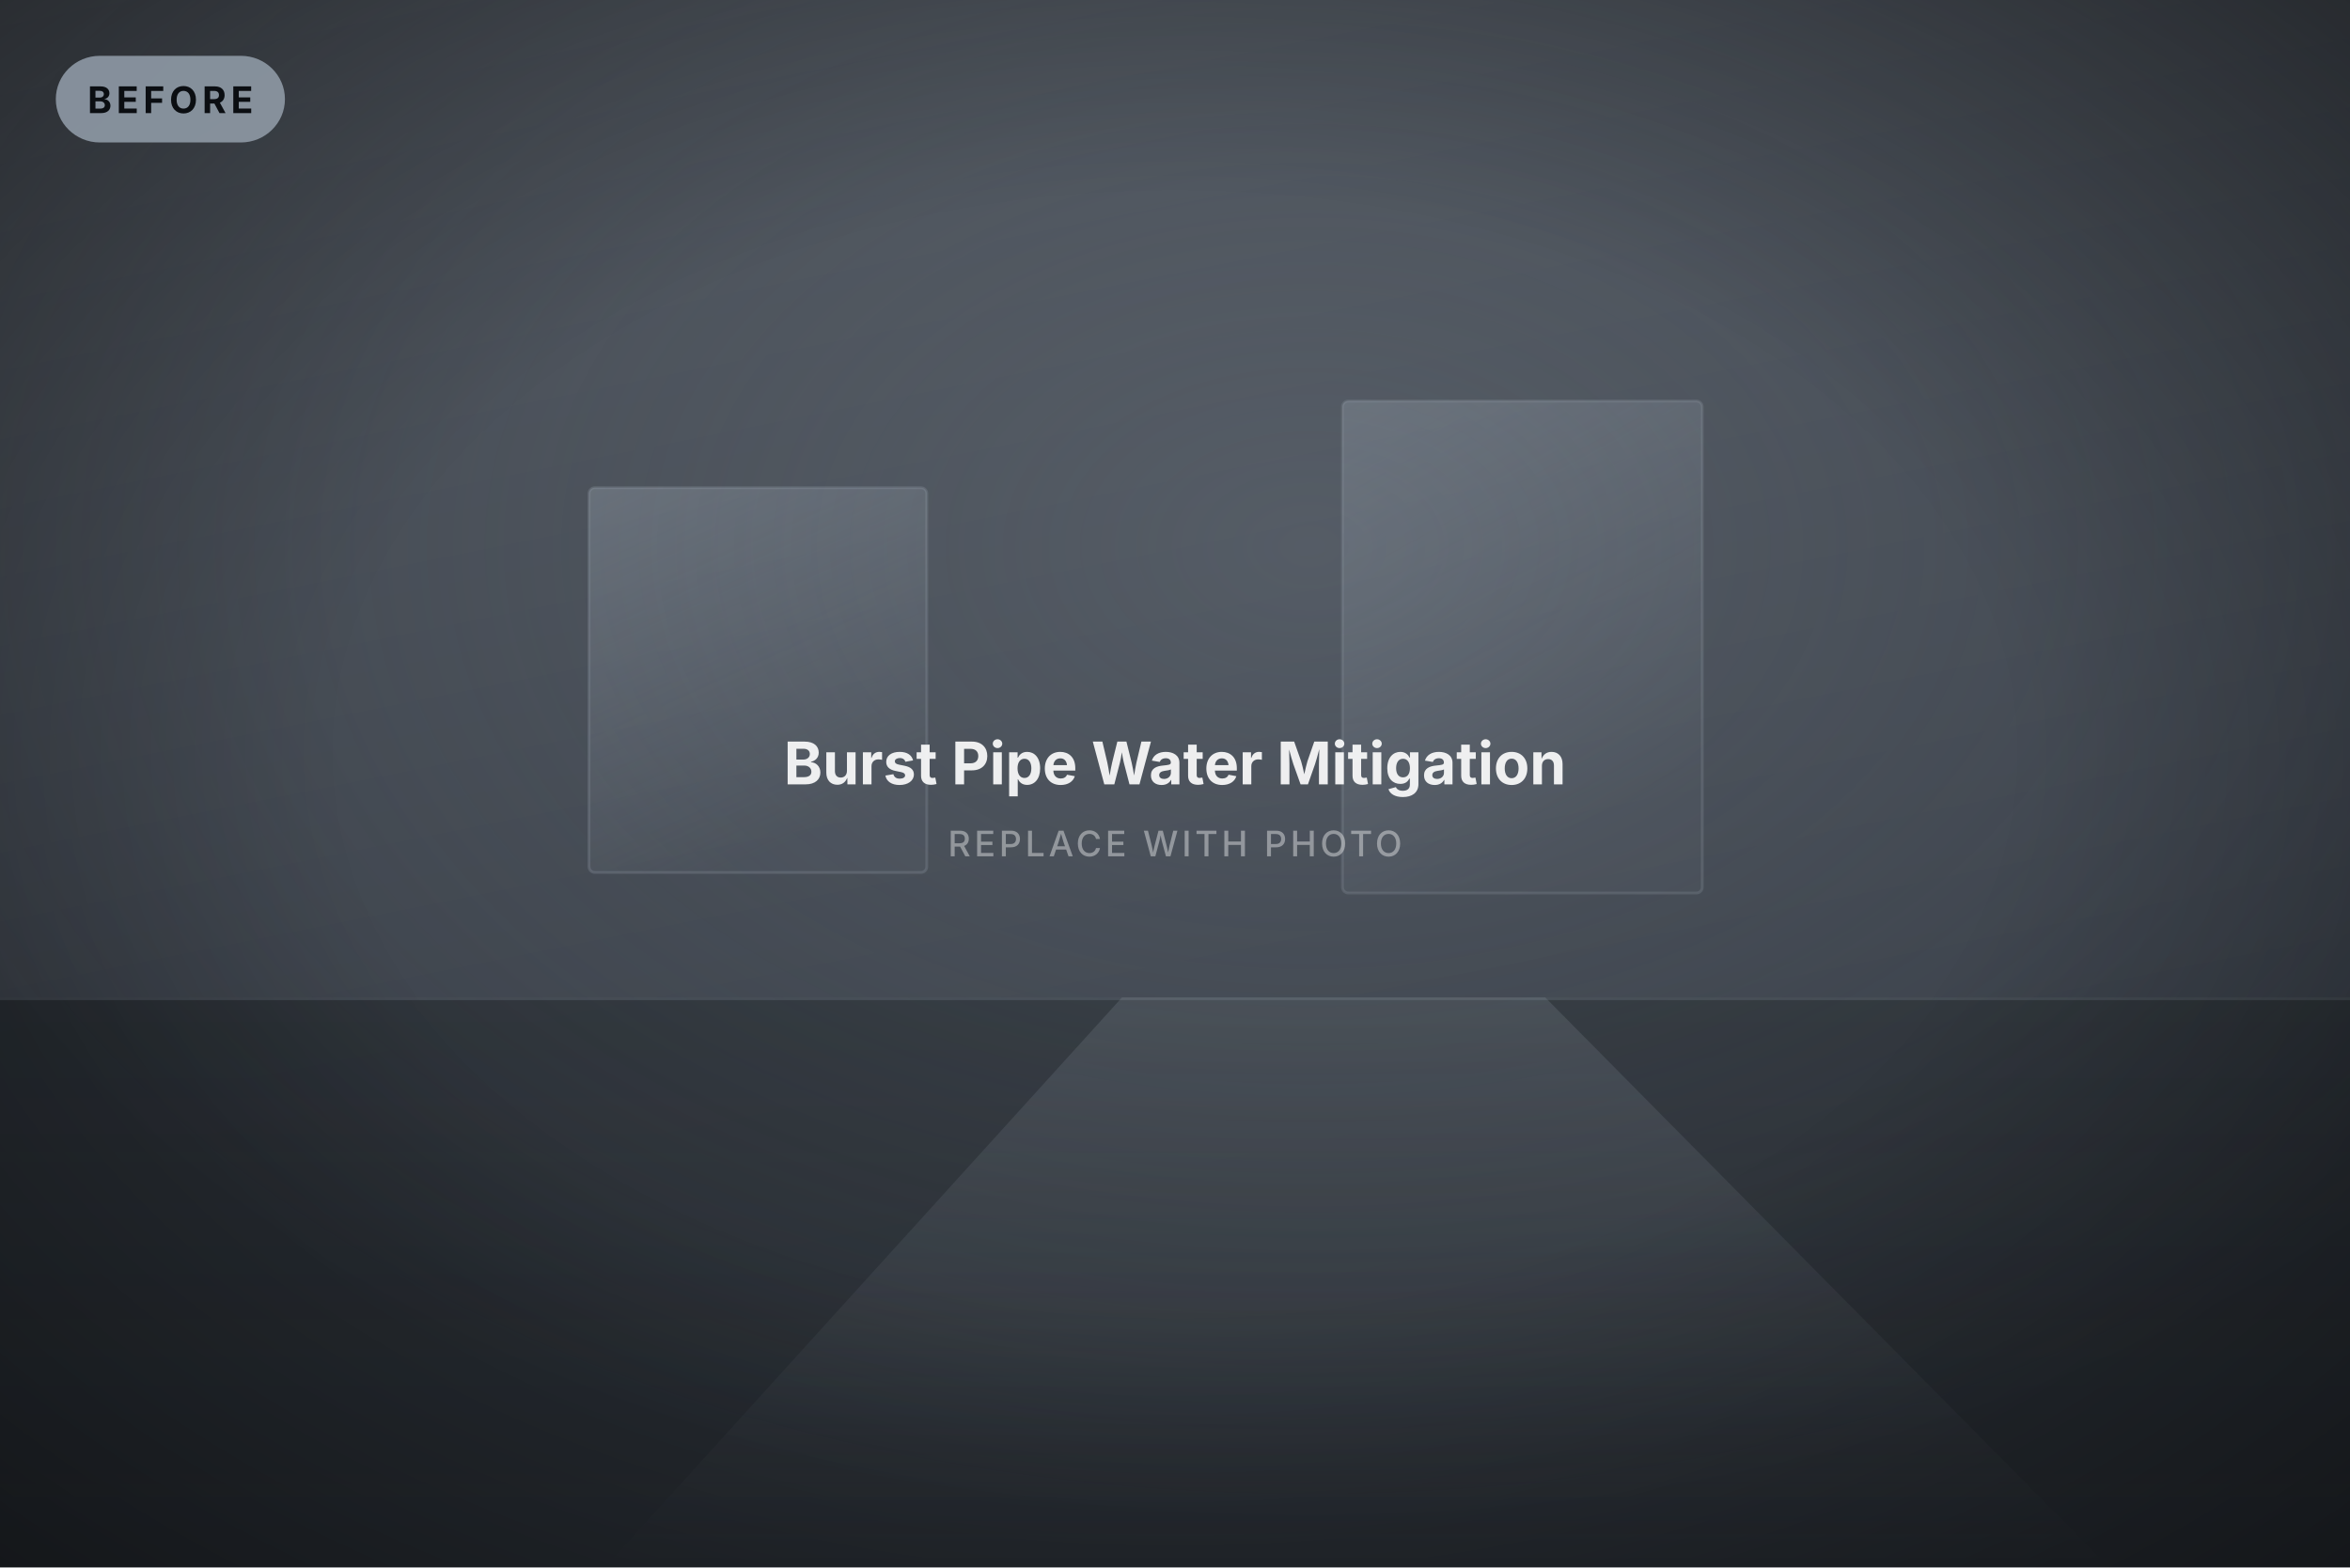
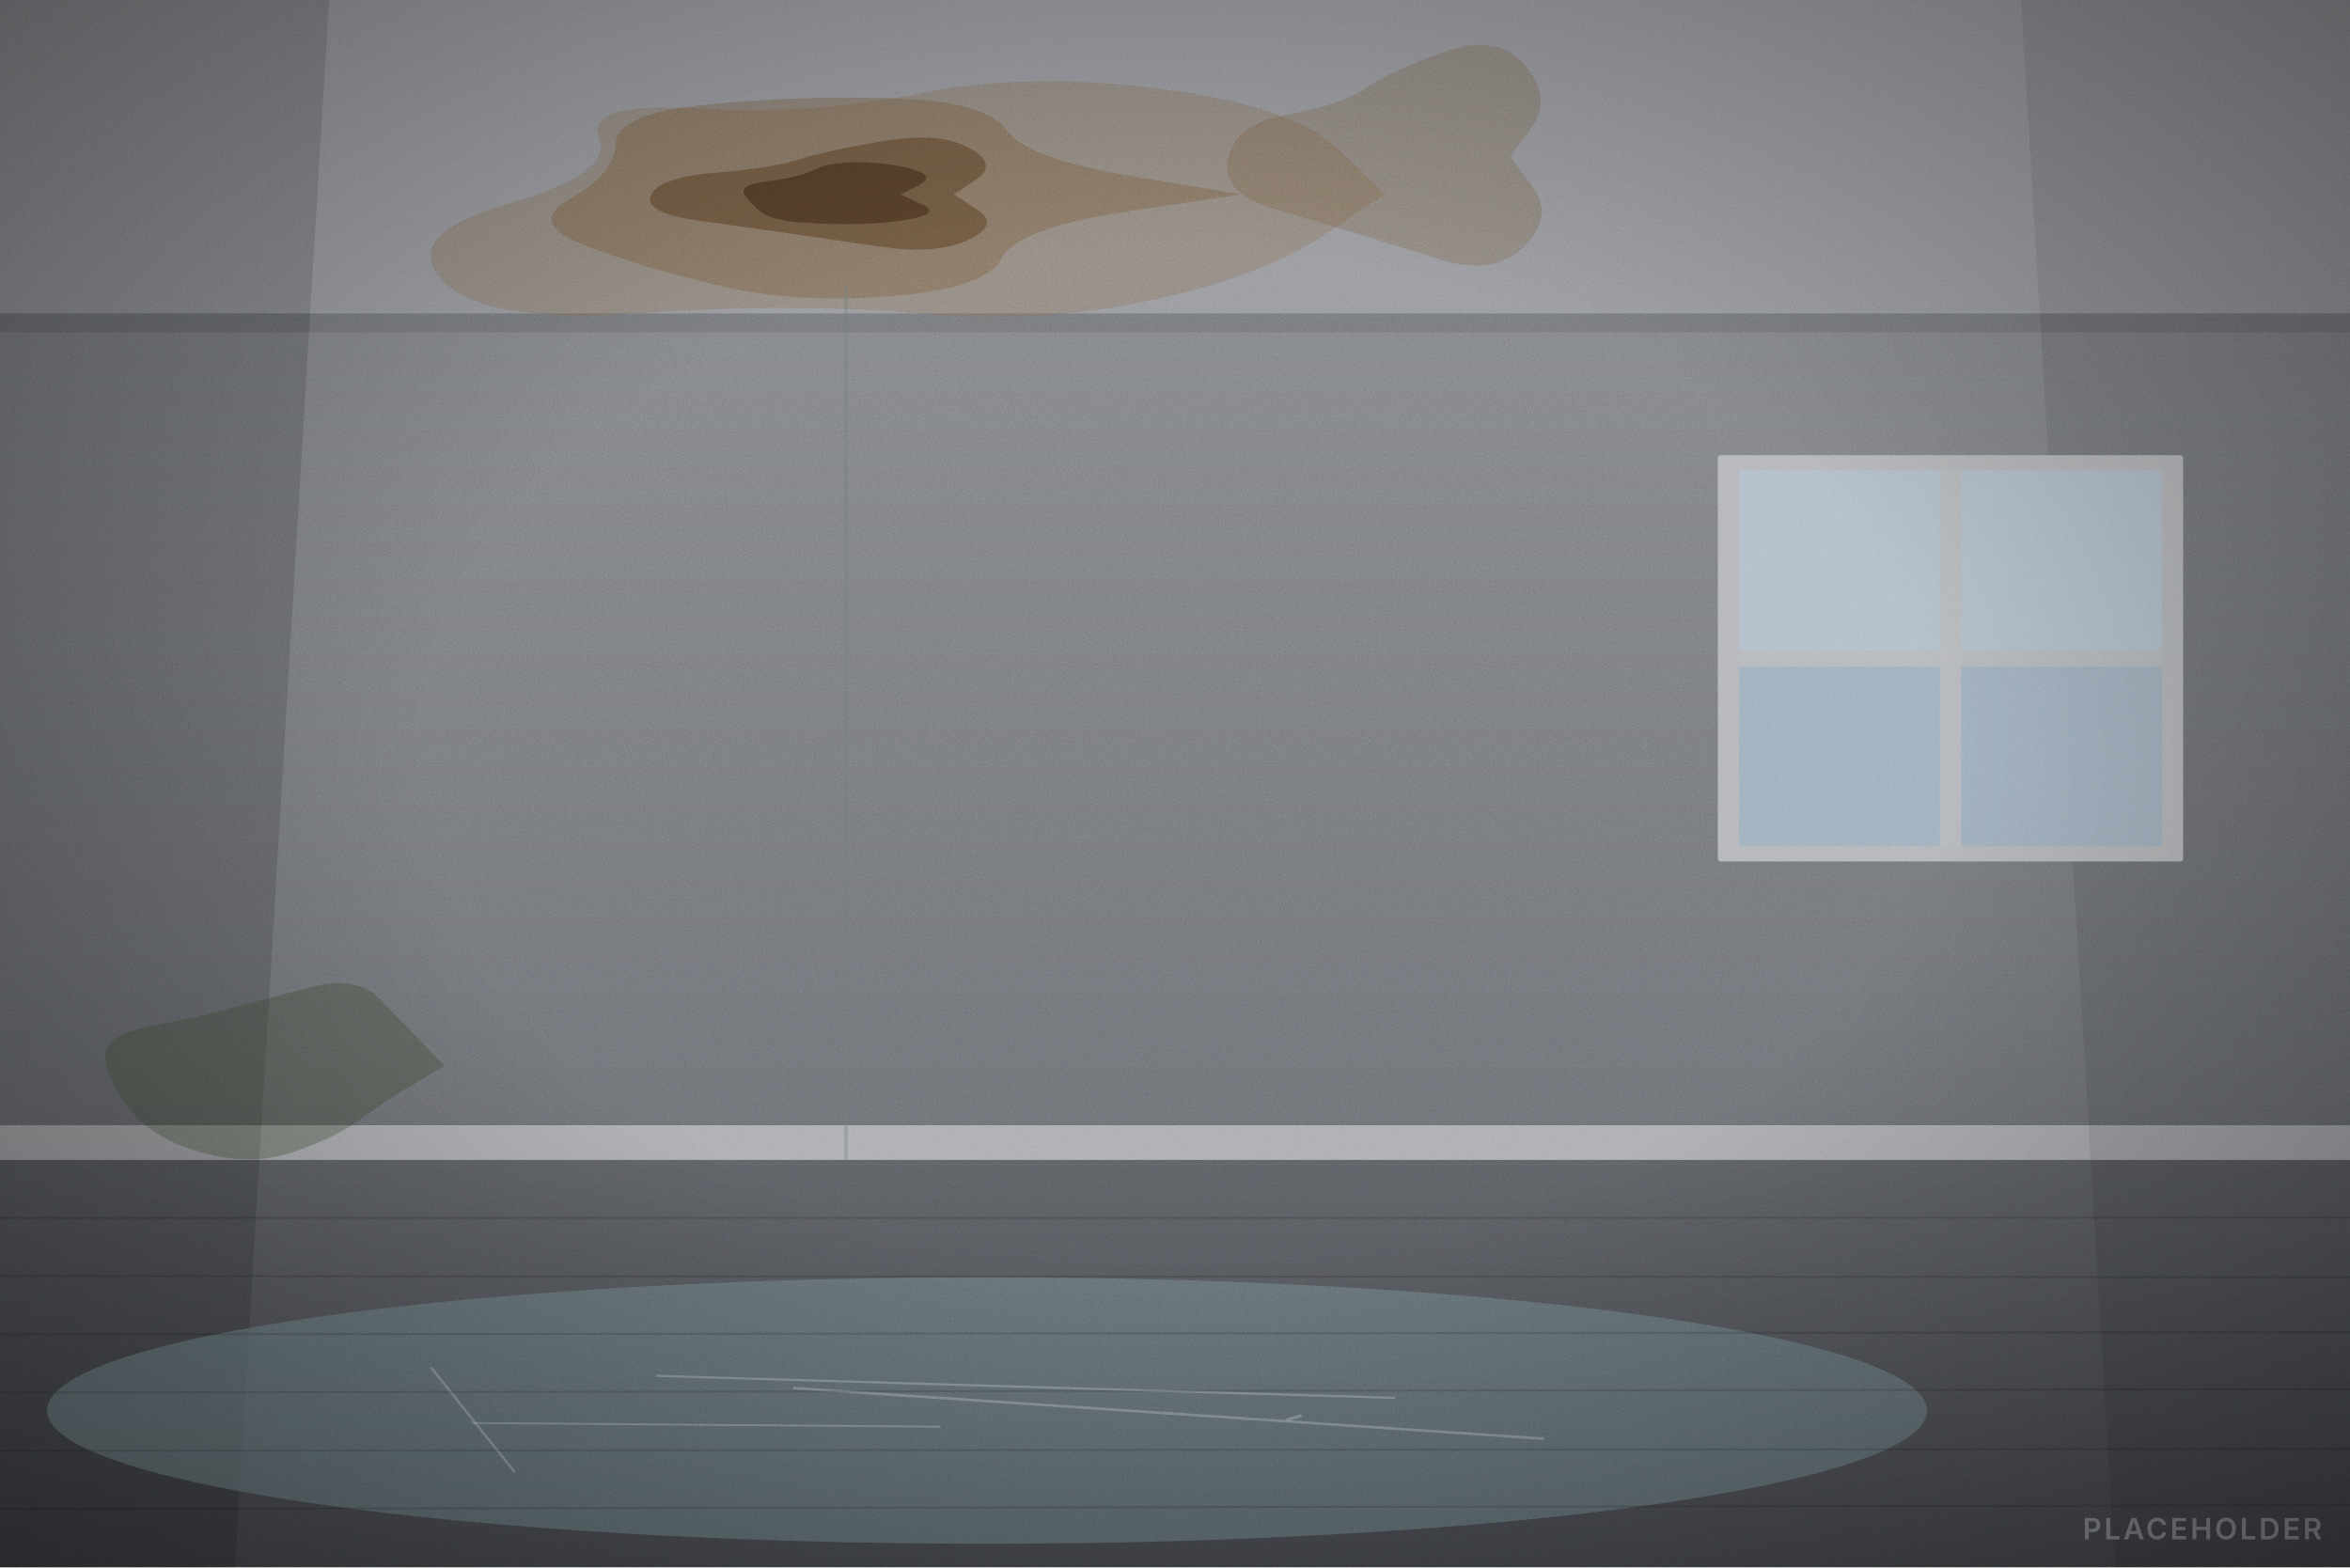
- <svg xmlns="http://www.w3.org/2000/svg" viewBox="0 0 1600 1067" width="1600" height="1067" role="img" aria-label="Burst Pipe Water Mitigation — placeholder image">
+ <svg xmlns="http://www.w3.org/2000/svg" viewBox="0 0 1600 1067" width="1600" height="1067" role="img" aria-label="Before: Burst pipe water mitigation — illustrated placeholder">
  <defs>
-     <linearGradient id="wall-burst-pipe-before" x1="0" y1="0" x2="0.3" y2="1">
-       <stop offset="0" stop-color="#4A5058" />
-       <stop offset="1" stop-color="#313740" />
+     <linearGradient id="wallw7767" x1="0" y1="0" x2="0" y2="1">
+       <stop offset="0" stop-color="#8E9095" stop-opacity="1" />
+       <stop offset="1" stop-color="#6E7176" stop-opacity="1" />
    </linearGradient>
-     <linearGradient id="floor-burst-pipe-before" x1="0" y1="0" x2="0" y2="1">
-       <stop offset="0" stop-color="#262B31" stop-opacity="0.92" />
-       <stop offset="1" stop-color="#262B31" />
+     <linearGradient id="flrw7767" x1="0" y1="0" x2="0" y2="1">
+       <stop offset="0" stop-color="#5E6166" stop-opacity="1" />
+       <stop offset="1" stop-color="#45484D" stop-opacity="1" />
    </linearGradient>
-     <linearGradient id="pane-burst-pipe-before" x1="0" y1="0" x2="0.4" y2="1">
-       <stop offset="0" stop-color="#A5B0BD" stop-opacity="0.85" />
-       <stop offset="1" stop-color="#A5B0BD" stop-opacity="0.12" />
-     </linearGradient>
-     <linearGradient id="shaft-burst-pipe-before" x1="0" y1="0" x2="0" y2="1">
-       <stop offset="0" stop-color="#A5B0BD" stop-opacity="0.34" />
-       <stop offset="1" stop-color="#A5B0BD" stop-opacity="0" />
-     </linearGradient>
-     <radialGradient id="lamp-burst-pipe-before" cx="0.557" cy="0.350" r="0.62">
-       <stop offset="0" stop-color="#8A94A0" stop-opacity="0.30" />
-       <stop offset="1" stop-color="#8A94A0" stop-opacity="0" />
-     </radialGradient>
-     <radialGradient id="vig-burst-pipe-before" cx="0.5" cy="0.48" r="0.78">
-       <stop offset="0.45" stop-color="#000000" stop-opacity="0" />
-       <stop offset="1" stop-color="#000000" stop-opacity="0.55" />
+     <filter id="grw7767" x="0" y="0" width="100%" height="100%">
+       <feTurbulence type="fractalNoise" baseFrequency="0.9" numOctaves="3" seed="7" result="n" />
+       <feColorMatrix in="n" type="saturate" values="0" />
+       <feComponentTransfer>
+         <feFuncA type="linear" slope="0.5" />
+       </feComponentTransfer>
+     </filter>
+     <radialGradient id="vgw7767" cx="0.5" cy="0.48" r="0.76">
+       <stop offset="0.42" stop-color="#000" stop-opacity="0" />
+       <stop offset="1" stop-color="#000" stop-opacity="0.42" />
    </radialGradient>
  </defs>
-   <rect width="1600" height="1067" fill="url(#wall-burst-pipe-before)" />
-   <rect x="401" y="332" width="230" height="262" rx="4" fill="url(#pane-burst-pipe-before)" fill-opacity="0.39" />
-   <rect x="401" y="332" width="230" height="262" rx="4" fill="none" stroke="#A5B0BD" stroke-opacity="0.22" stroke-width="1.9" />
-   <rect x="914" y="273" width="245" height="335" rx="4" fill="url(#pane-burst-pipe-before)" fill-opacity="0.37" />
-   <rect x="914" y="273" width="245" height="335" rx="4" fill="none" stroke="#A5B0BD" stroke-opacity="0.20" stroke-width="1.9" />
-   <rect y="679" width="1600" height="388" fill="url(#floor-burst-pipe-before)" />
-   <rect y="679" width="1600" height="1.9" fill="#A5B0BD" fill-opacity="0.18" />
-   <path d="M764 679 L1052 679 L1436 1067 L412 1067 Z" fill="url(#shaft-burst-pipe-before)" fill-opacity="0.5" />
-   <rect width="1600" height="1067" fill="url(#lamp-burst-pipe-before)" />
-   <rect width="1600" height="1067" fill="url(#vig-burst-pipe-before)" />
-   <text x="800" y="534" text-anchor="middle" font-family="Inter, Helvetica, Arial, sans-serif" font-size="40" font-weight="650" fill="#FFFFFF" fill-opacity="0.90">Burst Pipe Water Mitigation</text>
-   <text x="800" y="583" text-anchor="middle" font-family="Inter, Helvetica, Arial, sans-serif" font-size="24" font-weight="500" letter-spacing="2.4" fill="#FFFFFF" fill-opacity="0.40">REPLACE WITH PHOTO</text>
-   <g>
-     <rect x="38" y="38" width="156" height="59" rx="30" fill="#8A94A0" fill-opacity="0.95" />
-     <text x="116" y="77" text-anchor="middle" font-family="Inter, Helvetica, Arial, sans-serif" font-size="25" font-weight="700" letter-spacing="3.1" fill="#0B0E12">BEFORE</text>
-   </g>
+   <rect x="0.0" y="0.0" width="1600.0" height="789.6" fill="url(#wallw7767)" />
+   <rect x="0.0" y="0.0" width="1600.0" height="213.4" fill="#999ba0" />
+   <polygon points="0.0,213.4 1600.0,213.4 1600.0,226.2 0.0,226.2" fill="#000" fill-opacity="0.100" />
+   <rect x="0.0" y="789.6" width="1600.0" height="277.4" fill="url(#flrw7767)" />
+   <rect x="0.0" y="766.1" width="1600.0" height="23.5" fill="#B7B9BC" fill-opacity="0.850" />
+   <polygon points="0.0,0.0 224.0,0.0 160.0,1067.0 0.0,1067.0" fill="#000" fill-opacity="0.130" />
+   <polygon points="1600.0,0.0 1376.0,0.0 1440.0,1067.0 1600.0,1067.0" fill="#000" fill-opacity="0.080" />
+   <rect x="1169.6" y="309.9" width="316.8" height="276.6" fill="#B7B9BC" fill-opacity="0.950" rx="2.0" />
+   <rect x="1184.0" y="320.1" width="288.0" height="256.1" fill="#9FB0BE" fill-opacity="0.920" />
+   <rect x="1184.0" y="320.1" width="288.0" height="128.0" fill="#FFFFFF" fill-opacity="0.180" />
+   <line x1="1328.0" y1="320.1" x2="1328.0" y2="576.2" stroke="#B7B9BC" stroke-width="14.40" stroke-opacity="0.900" stroke-linecap="butt" />
+   <line x1="1184.0" y1="448.1" x2="1472.0" y2="448.1" stroke="#B7B9BC" stroke-width="11.52" stroke-opacity="0.900" stroke-linecap="butt" />
+   <path d="M942.9,132.3 Q942.9,132.3 901.2,160.2 Q859.4,188.2 783.5,204.5 Q707.7,220.7 624.5,213.4 Q541.4,206.1 434.1,213.3 Q326.7,220.6 300.2,190.0 Q273.6,159.5 345.8,138.8 Q417.9,118.1 407.9,93.7 Q397.9,69.3 474.3,73.9 Q550.8,78.5 625.6,63.6 Q700.4,48.8 790.7,60.5 Q880.9,72.2 911.9,102.2 Z" fill="#8A6A45" fill-opacity="0.300" />
+   <path d="M844.9,132.3 Q844.9,132.3 768.6,143.8 Q692.4,155.2 682.0,175.9 Q671.6,196.5 606.3,201.7 Q541.0,206.9 488.7,194.3 Q436.3,181.8 397.5,166.8 Q358.8,151.9 388.6,135.0 Q418.4,118.1 419.2,97.6 Q420.0,77.1 482.2,71.1 Q544.5,65.1 607.6,66.9 Q670.8,68.6 684.9,88.3 Q699.0,108.1 771.9,120.2 Z" fill="#7A5A38" fill-opacity="0.380" />
+   <path d="M649.4,132.3 Q649.4,132.3 665.3,142.7 Q681.2,153.0 659.3,163.3 Q637.4,173.5 599.7,168.0 Q561.9,162.4 536.6,158.8 Q511.3,155.2 474.6,150.0 Q437.9,144.8 443.3,132.8 Q448.8,120.8 487.2,117.6 Q525.6,114.4 543.8,108.6 Q562.1,102.7 600.9,96.1 Q639.6,89.6 659.8,100.7 Q680.0,111.8 664.7,122.1 Z" fill="#5E4327" fill-opacity="0.550" />
+   <path d="M613.1,132.3 Q613.1,132.3 626.7,138.6 Q640.3,145.0 622.8,148.5 Q605.4,152.1 585.9,152.5 Q566.4,152.9 546.0,151.5 Q525.6,150.2 518.0,144.2 Q510.4,138.2 506.8,132.0 Q503.2,125.8 523.4,123.3 Q543.6,120.8 554.6,115.4 Q565.5,110.0 586.6,110.5 Q607.7,111.0 622.5,115.6 Q637.2,120.2 625.2,126.3 Z" fill="#4A3420" fill-opacity="0.700" />
+   <path d="M1028.5,106.7 Q1028.5,106.7 1043.4,127.1 Q1058.2,147.6 1037.7,167.8 Q1017.3,188.0 982.1,177.0 Q946.8,166.0 923.2,158.9 Q899.6,151.8 865.3,141.5 Q831.1,131.2 836.2,107.7 Q841.2,84.1 877.1,77.8 Q912.9,71.5 930.0,59.9 Q947.0,48.3 983.2,35.4 Q1019.4,22.5 1038.2,44.4 Q1057.1,66.3 1042.8,86.5 Z" fill="#7A5A38" fill-opacity="0.280" />
+   <line x1="576.0" y1="192.1" x2="576.0" y2="789.6" stroke="#6E7A78" stroke-width="2.50" stroke-opacity="0.350" stroke-linecap="butt" />
+   <ellipse cx="672.0" cy="960.3" rx="640.0" ry="90.7" fill="#5A6A70" fill-opacity="0.55" />
+   <ellipse cx="672.0" cy="960.3" rx="640.0" ry="90.7" fill="#AEC3CB" fill-opacity="0.18" />
+   <line x1="640.4" y1="971.3" x2="321.4" y2="968.8" stroke="#DCE7EC" stroke-width="1.23" stroke-opacity="0.300" stroke-linecap="butt" />
+   <line x1="540.1" y1="945.0" x2="1051.1" y2="979.5" stroke="#DCE7EC" stroke-width="1.76" stroke-opacity="0.300" stroke-linecap="butt" />
+   <line x1="446.8" y1="936.7" x2="949.9" y2="951.7" stroke="#DCE7EC" stroke-width="1.50" stroke-opacity="0.300" stroke-linecap="butt" />
+   <line x1="350.4" y1="1002.2" x2="293.5" y2="931.0" stroke="#DCE7EC" stroke-width="1.67" stroke-opacity="0.300" stroke-linecap="butt" />
+   <line x1="875.9" y1="966.8" x2="886.2" y2="963.7" stroke="#DCE7EC" stroke-width="2.07" stroke-opacity="0.300" stroke-linecap="butt" />
+   <line x1="0.0" y1="829.2" x2="1600.0" y2="829.0" stroke="#000" stroke-width="1.40" stroke-opacity="0.130" stroke-linecap="butt" />
+   <line x1="0.0" y1="868.8" x2="1600.0" y2="869.5" stroke="#000" stroke-width="1.40" stroke-opacity="0.130" stroke-linecap="butt" />
+   <line x1="0.0" y1="908.5" x2="1600.0" y2="907.0" stroke="#000" stroke-width="1.40" stroke-opacity="0.130" stroke-linecap="butt" />
+   <line x1="0.0" y1="948.1" x2="1600.0" y2="945.8" stroke="#000" stroke-width="1.40" stroke-opacity="0.130" stroke-linecap="butt" />
+   <line x1="0.0" y1="987.7" x2="1600.0" y2="986.5" stroke="#000" stroke-width="1.40" stroke-opacity="0.130" stroke-linecap="butt" />
+   <line x1="0.0" y1="1027.4" x2="1600.0" y2="1024.8" stroke="#000" stroke-width="1.40" stroke-opacity="0.130" stroke-linecap="butt" />
+   <path d="M302.6,725.6 Q302.6,725.6 281.8,737.9 Q261.0,750.2 246.0,761.6 Q231.0,773.0 202.6,783.4 Q174.3,793.8 142.3,785.9 Q110.2,778.0 93.7,761.2 Q77.3,744.3 72.2,724.7 Q67.2,705.2 103.1,698.4 Q139.0,691.6 159.7,685.9 Q180.3,680.3 211.5,672.1 Q242.7,663.9 258.5,680.0 Q274.2,696.2 288.4,710.9 Z" fill="#3D4A33" fill-opacity="0.350" />
+   <text x="1581" y="1048" text-anchor="end" font-family="Inter, Helvetica, Arial, sans-serif" font-size="20" font-weight="600" letter-spacing="1.7" fill="#FFFFFF" fill-opacity="0.34">PLACEHOLDER</text>
+   <rect width="1600" height="1067" filter="url(#grw7767)" opacity="0.5" style="mix-blend-mode:overlay" />
+   <rect width="1600" height="1067" fill="url(#vgw7767)" />
</svg>
